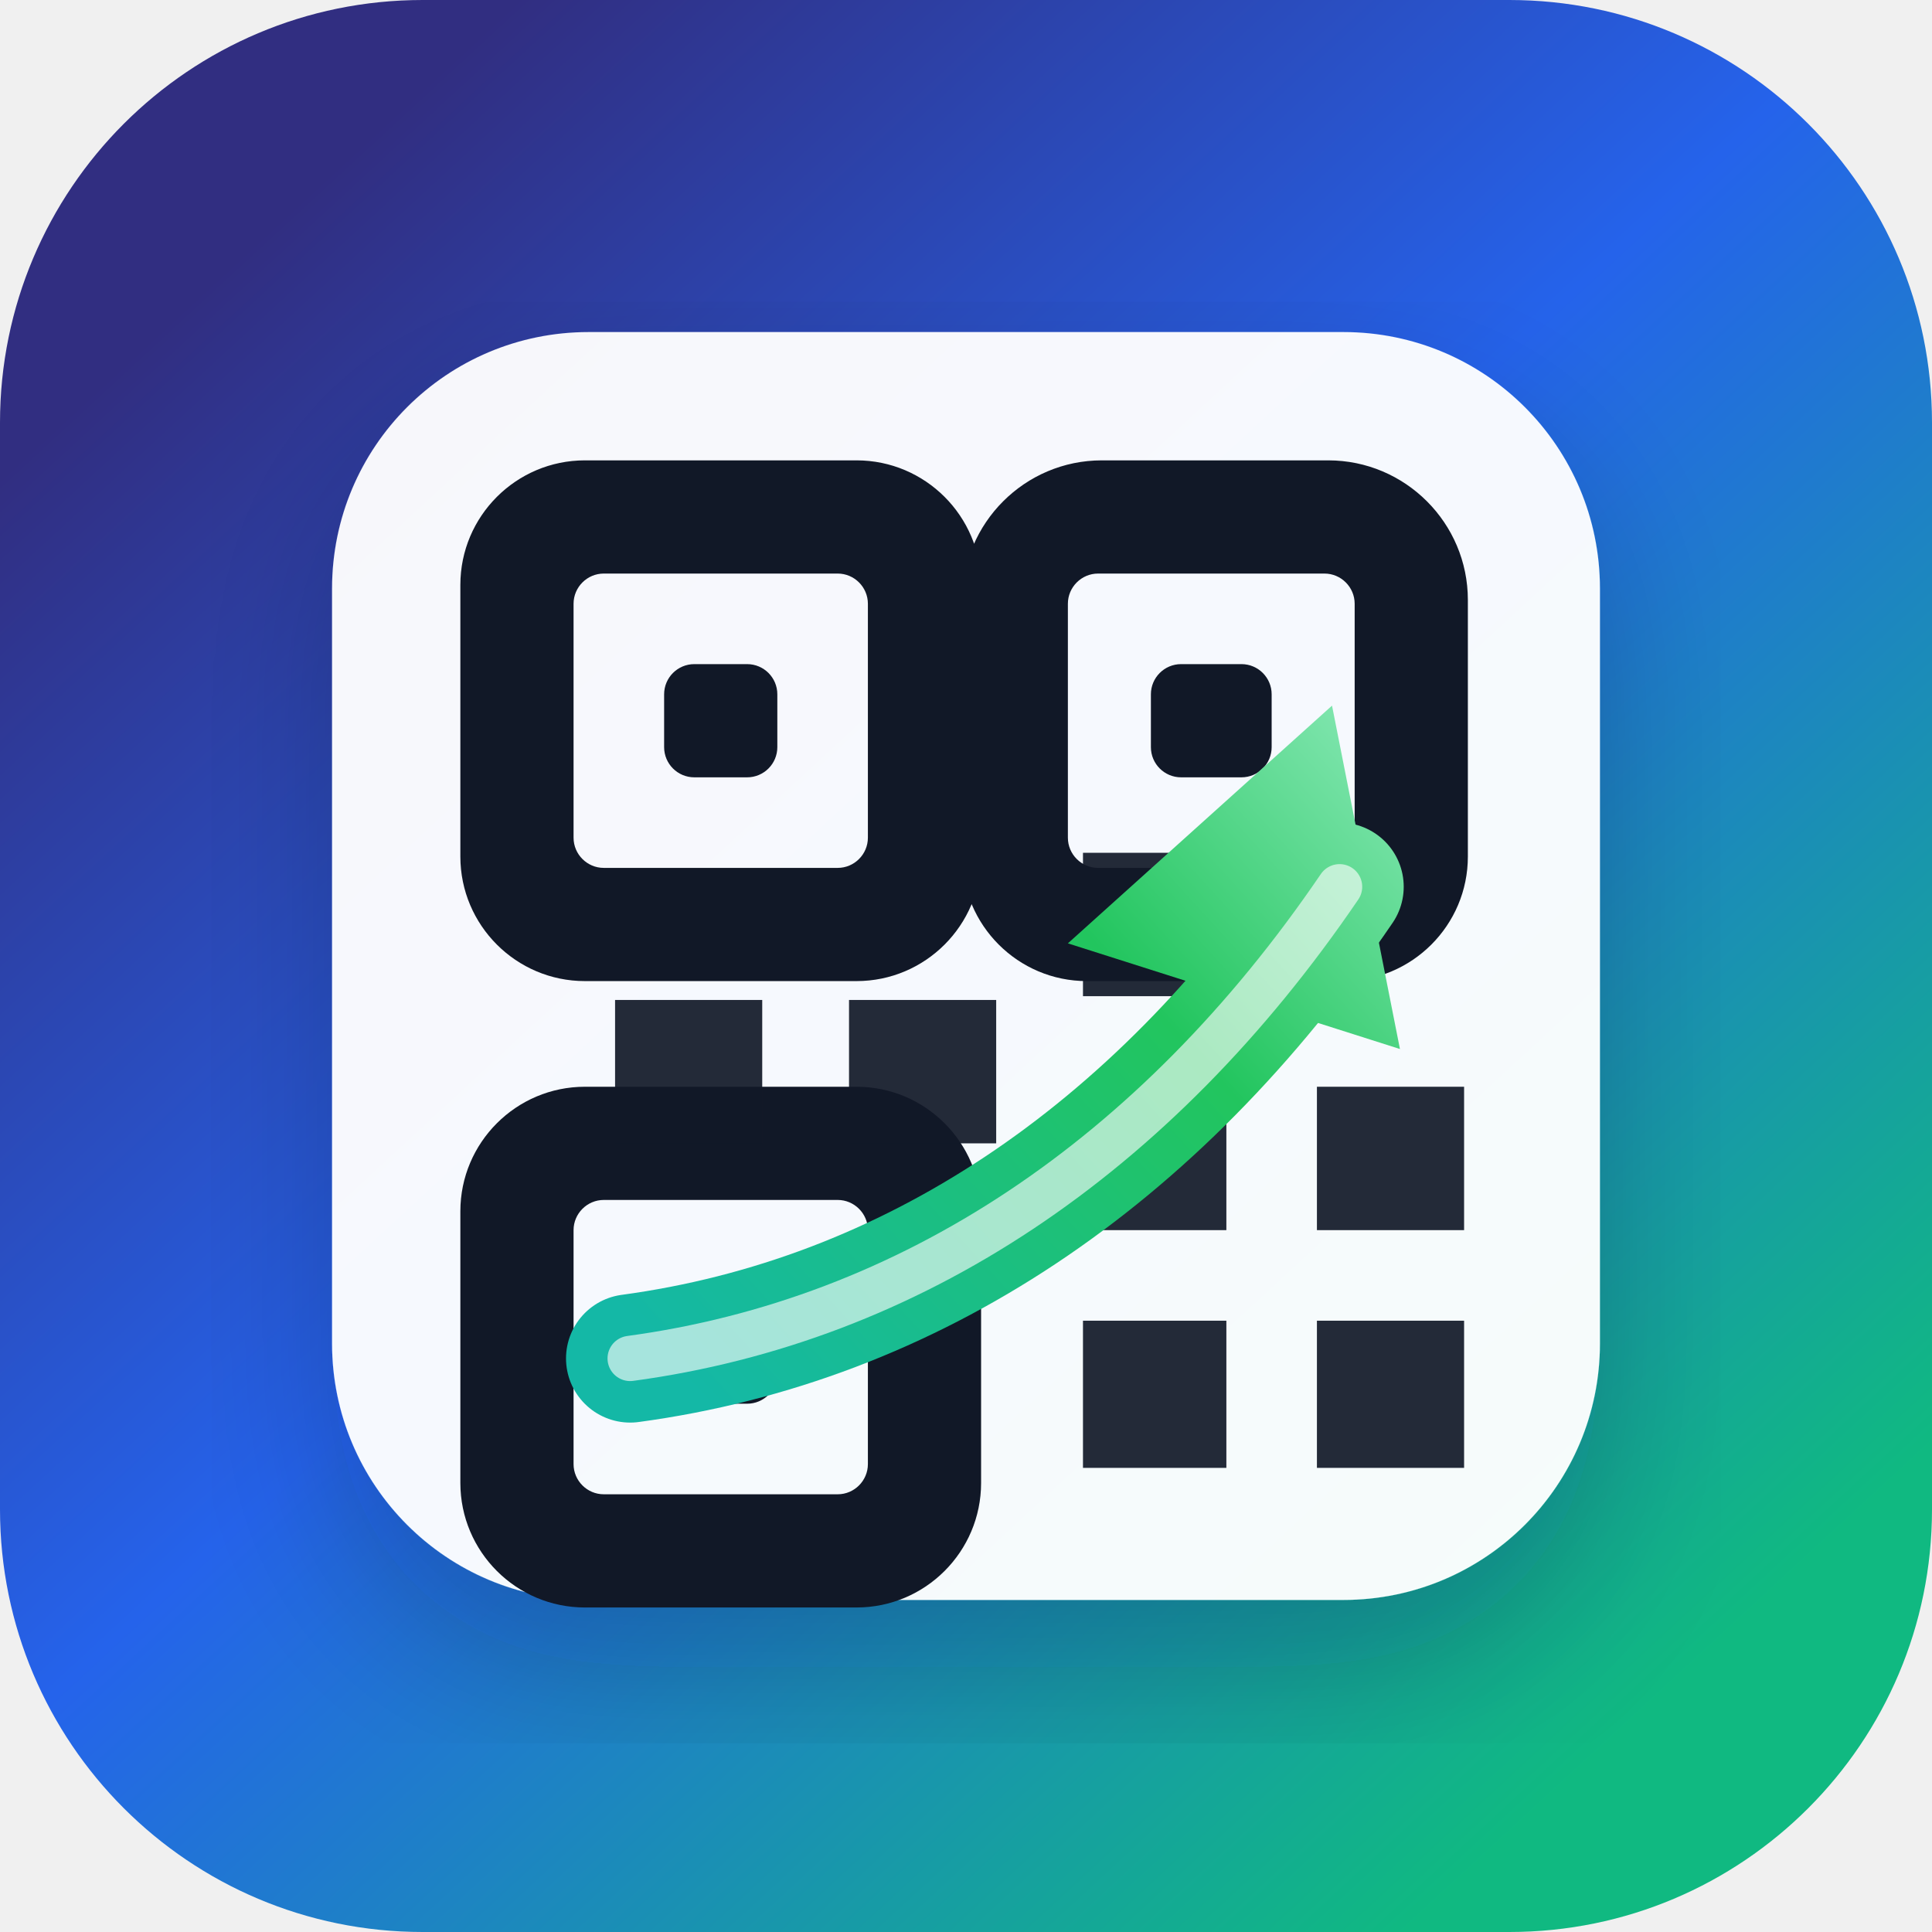
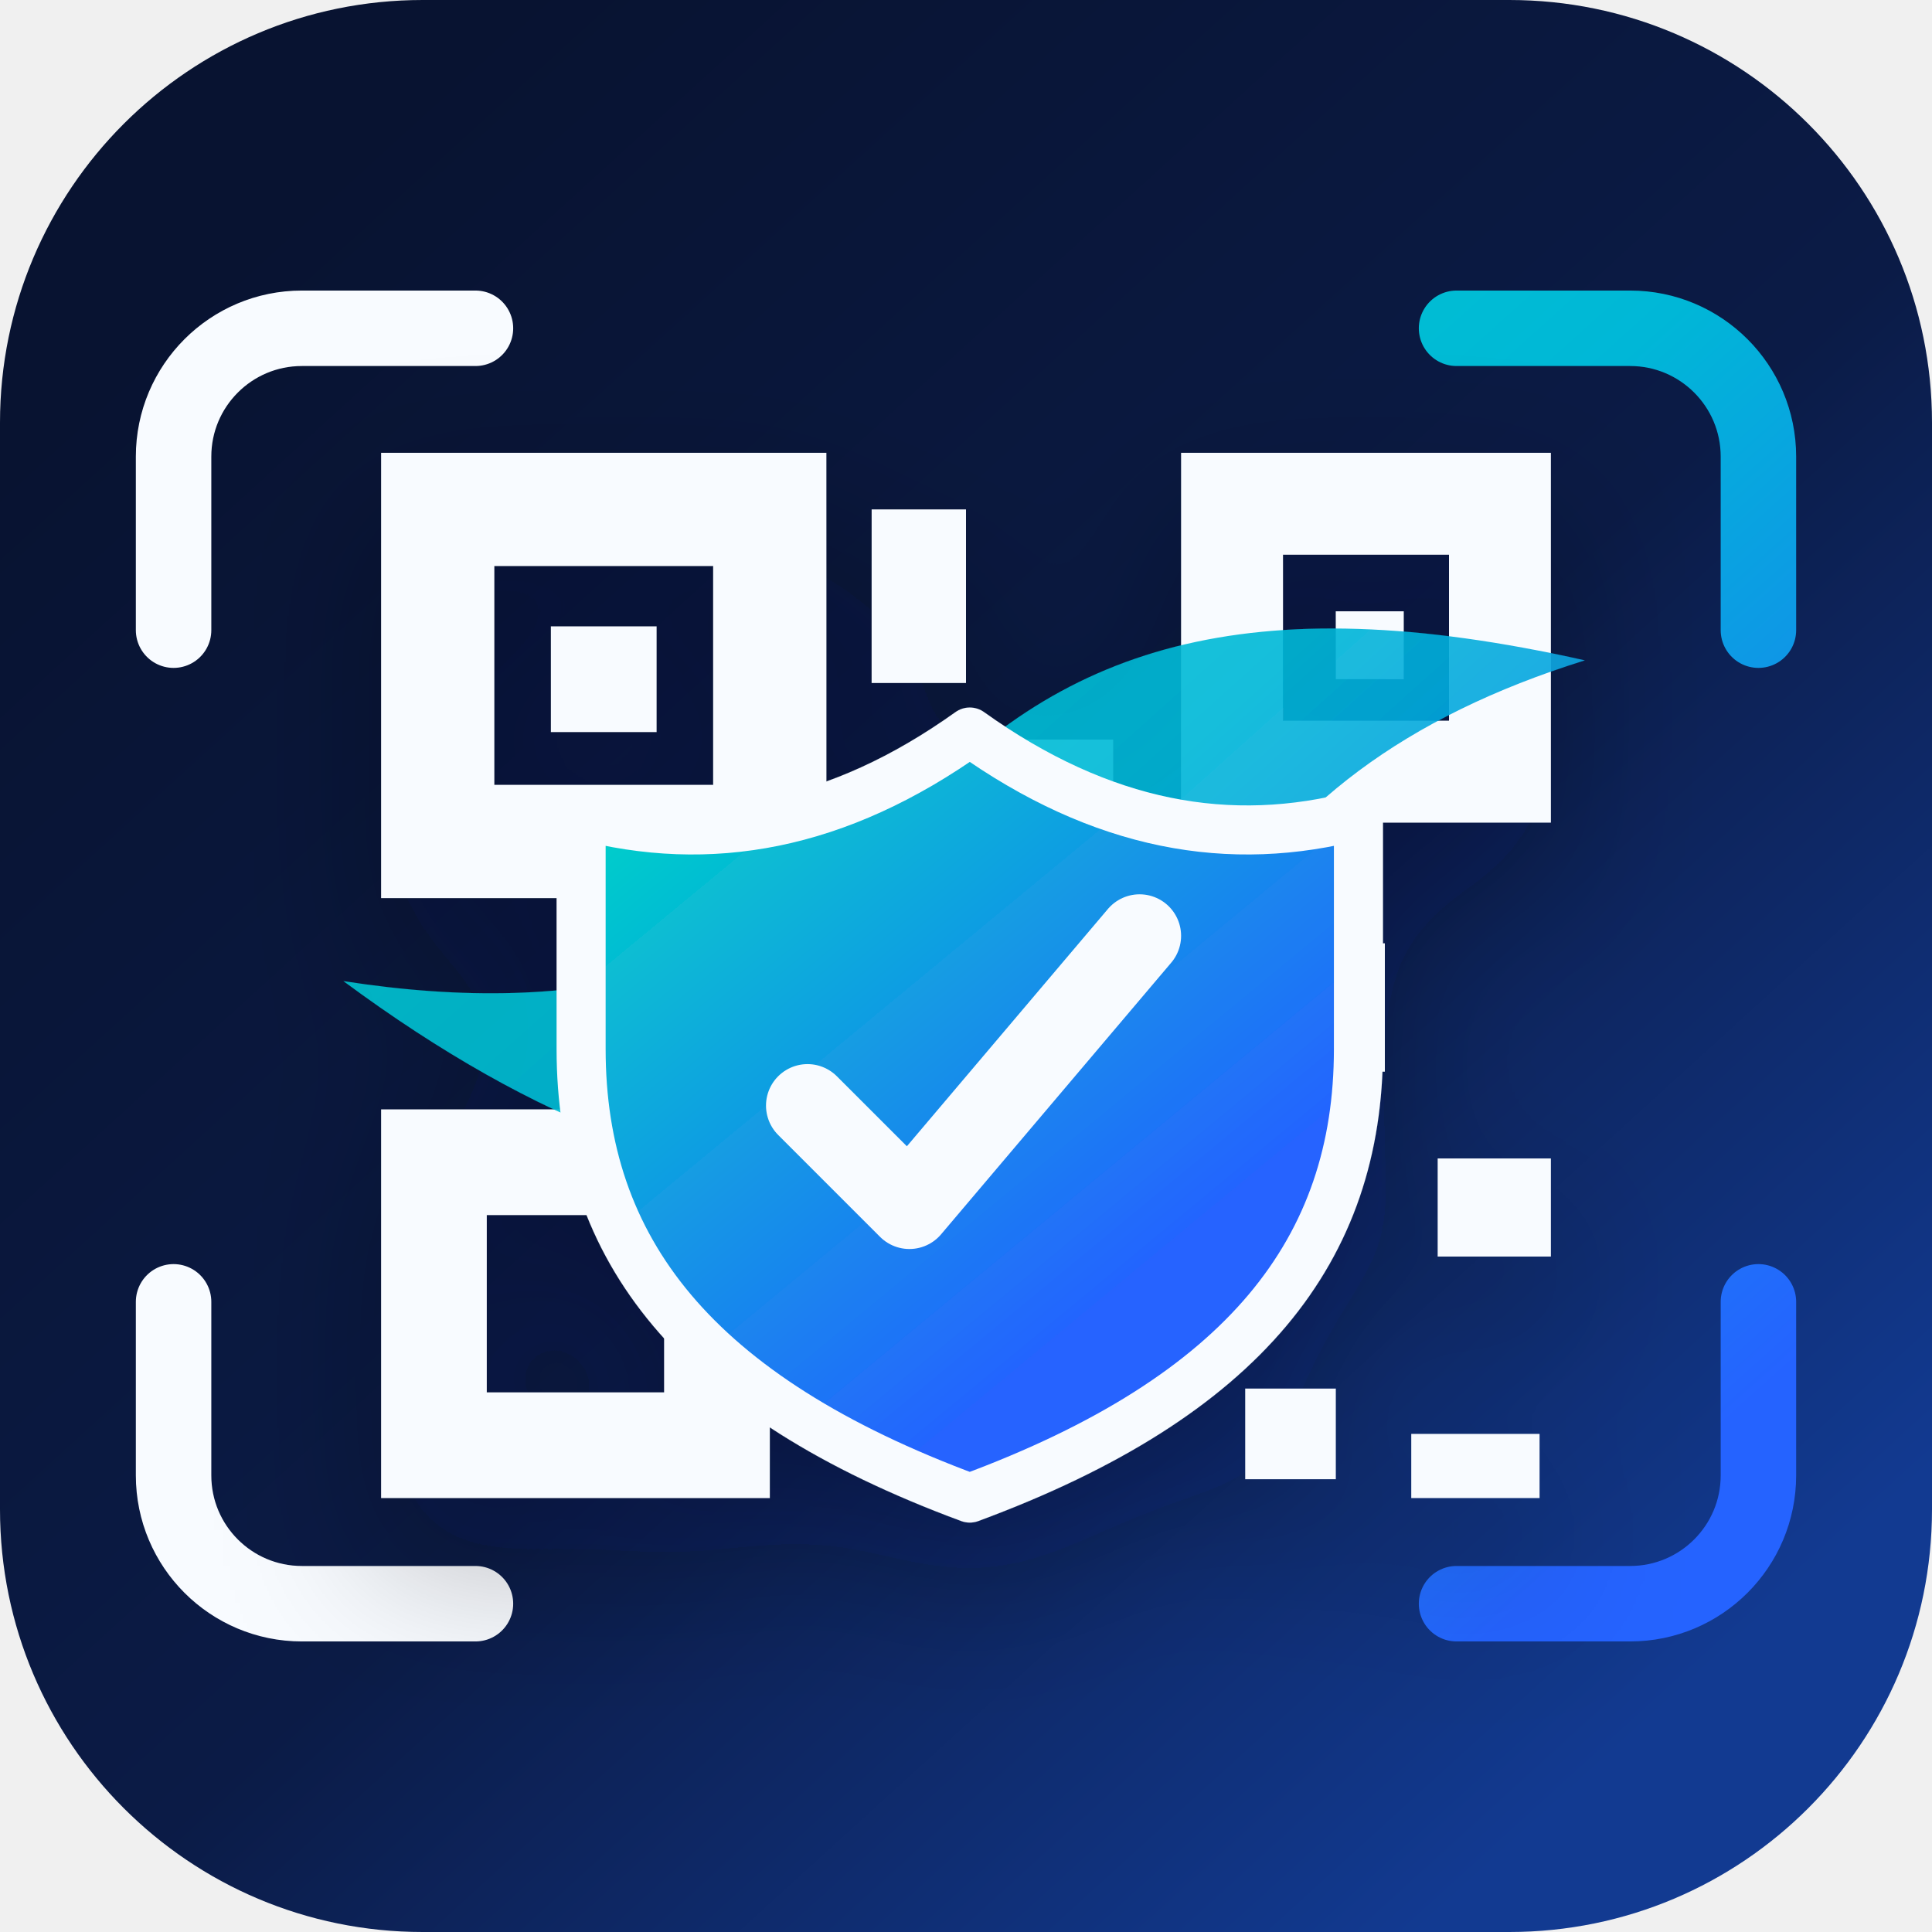
- <svg xmlns="http://www.w3.org/2000/svg" viewBox="0 0 512 512" role="img" aria-label="QRFlow logo">
+ <svg xmlns="http://www.w3.org/2000/svg" viewBox="0 0 512 512" role="img" aria-label="Narvyn QR logo">
  <defs>
-     <linearGradient id="qrflow-bg" x1="74" y1="58" x2="438" y2="452" gradientUnits="userSpaceOnUse">
-       <stop stop-color="#312E81" />
-       <stop offset=".46" stop-color="#2563EB" />
-       <stop offset="1" stop-color="#10B981" />
+     <linearGradient id="narvyn-app-bg" x1="74" y1="56" x2="438" y2="456" gradientUnits="userSpaceOnUse">
+       <stop stop-color="#081331" />
+       <stop offset="0.55" stop-color="#0B1B46" />
+       <stop offset="1" stop-color="#123A91" />
    </linearGradient>
-     <linearGradient id="qrflow-flow" x1="160" y1="342" x2="372" y2="148" gradientUnits="userSpaceOnUse">
-       <stop stop-color="#14B8A6" />
-       <stop offset=".55" stop-color="#22C55E" />
-       <stop offset="1" stop-color="#A7F3D0" />
+     <linearGradient id="narvyn-accent" x1="116" y1="92" x2="410" y2="420" gradientUnits="userSpaceOnUse">
+       <stop stop-color="#00D1C9" />
+       <stop offset="0.48" stop-color="#00B7D7" />
+       <stop offset="1" stop-color="#2563FF" />
    </linearGradient>
-     <filter id="qrflow-shadow" x="56" y="62" width="400" height="400" color-interpolation-filters="sRGB" filterUnits="userSpaceOnUse">
-       <feDropShadow dx="0" dy="18" stdDeviation="20" flood-color="#0F172A" flood-opacity=".22" />
+     <linearGradient id="narvyn-shield" x1="195" y1="185" x2="314" y2="329" gradientUnits="userSpaceOnUse">
+       <stop stop-color="#00D1C9" />
+       <stop offset="1" stop-color="#2563FF" />
+     </linearGradient>
+     <filter id="narvyn-soft-shadow" x="-20%" y="-20%" width="140%" height="145%" color-interpolation-filters="sRGB">
+       <feDropShadow dx="0" dy="18" stdDeviation="20" flood-color="#07111F" flood-opacity="0.28" />
    </filter>
  </defs>
-   <rect width="512" height="512" rx="112" fill="url(#qrflow-bg)" />
-   <path d="M88 156c0-37.6 30.4-68 68-68h200c37.6 0 68 30.4 68 68v200c0 37.6-30.4 68-68 68H156c-37.6 0-68-30.4-68-68V156Z" fill="#FFFFFF" opacity=".96" filter="url(#qrflow-shadow)" />
-   <path d="M122 155c0-18.2 14.8-33 33-33h72c18.2 0 33 14.8 33 33v72c0 18.2-14.8 33-33 33h-72c-18.2 0-33-14.8-33-33v-72Zm30 5v62c0 4.4 3.6 8 8 8h62c4.4 0 8-3.6 8-8v-62c0-4.4-3.6-8-8-8h-62c-4.4 0-8 3.6-8 8Zm200-38c20.4 0 37 16.6 37 37v68c0 18.2-14.8 33-33 33h-68c-18.2 0-33-14.8-33-33v-68c0-20.4 16.6-37 37-37h60Zm7 38c0-4.4-3.6-8-8-8h-60c-4.4 0-8 3.6-8 8v62c0 4.4 3.6 8 8 8h60c4.4 0 8-3.6 8-8v-62ZM155 288h72c18.2 0 33 14.8 33 33v72c0 18.2-14.8 33-33 33h-72c-18.2 0-33-14.8-33-33v-72c0-18.2 14.8-33 33-33Zm5 30c-4.4 0-8 3.6-8 8v62c0 4.4 3.6 8 8 8h62c4.4 0 8-3.6 8-8v-62c0-4.4-3.6-8-8-8h-62Z" fill="#111827" />
-   <rect x="176" y="176" width="30" height="30" rx="8" fill="#111827" />
-   <rect x="305" y="176" width="32" height="30" rx="8" fill="#111827" />
-   <rect x="176" y="342" width="30" height="30" rx="8" fill="#111827" />
-   <path d="M287 288h38v38h-38v-38Zm62 0h39v38h-39v-38Zm-62 62h38v39h-38v-39Zm62 0h39v39h-39v-39Zm-62-124h38v38h-38v-38Zm-124 39h39v38h-39v-38Zm62 0h39v38h-39v-38Z" fill="#111827" opacity=".92" />
-   <path d="M167 360c74-10 139-53 188-125" fill="none" stroke="url(#qrflow-flow)" stroke-width="34" stroke-linecap="round" />
-   <path d="M353 187l18 91-88-28 70-63Z" fill="url(#qrflow-flow)" />
-   <path d="M167 360c74-10 139-53 188-125" fill="none" stroke="#FFFFFF" stroke-width="12" stroke-linecap="round" opacity=".62" />
+   <rect width="512" height="512" rx="112" fill="url(#narvyn-app-bg)" />
+   <path d="M126 87H80a34 34 0 0 0-34 34v46" fill="none" stroke="#F8FBFF" stroke-width="20" stroke-linecap="round" />
+   <path d="M386 87h46a34 34 0 0 1 34 34v46" fill="none" stroke="url(#narvyn-accent)" stroke-width="20" stroke-linecap="round" />
+   <path d="M126 425H80a34 34 0 0 1-34-34v-46" fill="none" stroke="#F8FBFF" stroke-width="20" stroke-linecap="round" />
+   <path d="M386 425h46a34 34 0 0 0 34-34v-46" fill="none" stroke="url(#narvyn-accent)" stroke-width="20" stroke-linecap="round" />
+   <g filter="url(#narvyn-soft-shadow)">
+     <path d="M101 120h118v118H101V120Zm30 30v58h58v-58h-58Zm182-30h98v98h-98v-98Zm27 27v44h44v-44h-44ZM101 294h103v103H101V294Zm28 28v47h47v-47h-47Z" fill="#F8FBFF" />
+     <path d="M146 166h28v28h-28Zm208-4h18v18h-18ZM231 135h25v46h-25Zm28 61h36v23h-36Zm74 54h34v34h-34Zm-86 101h26v45h-26Zm50-79h25v25h-25Zm84 35h30v26h-30Zm-51 61h24v24h-24Zm-39-31h26v26h-26Zm83 43h34v17h-34Zm-140-83h26v26h-26Z" fill="#F8FBFF" />
+     <path d="M91 260c64 10 113-3 148-42 41-47 92-63 181-43-48 15-79 39-98 72-45 79-127 90-231 13Z" fill="url(#narvyn-accent)" opacity="0.9" />
+     <path d="M257 194c35 25 69 31 103 22v62c0 53-30 92-103 119-73-27-103-66-103-119v-62c34 9 68 3 103-22Z" fill="url(#narvyn-shield)" stroke="#F8FBFF" stroke-width="13" stroke-linejoin="round" />
+     <path d="m214 293 27 27 61-72" fill="none" stroke="#F8FBFF" stroke-width="22" stroke-linecap="round" stroke-linejoin="round" />
+   </g>
</svg>
